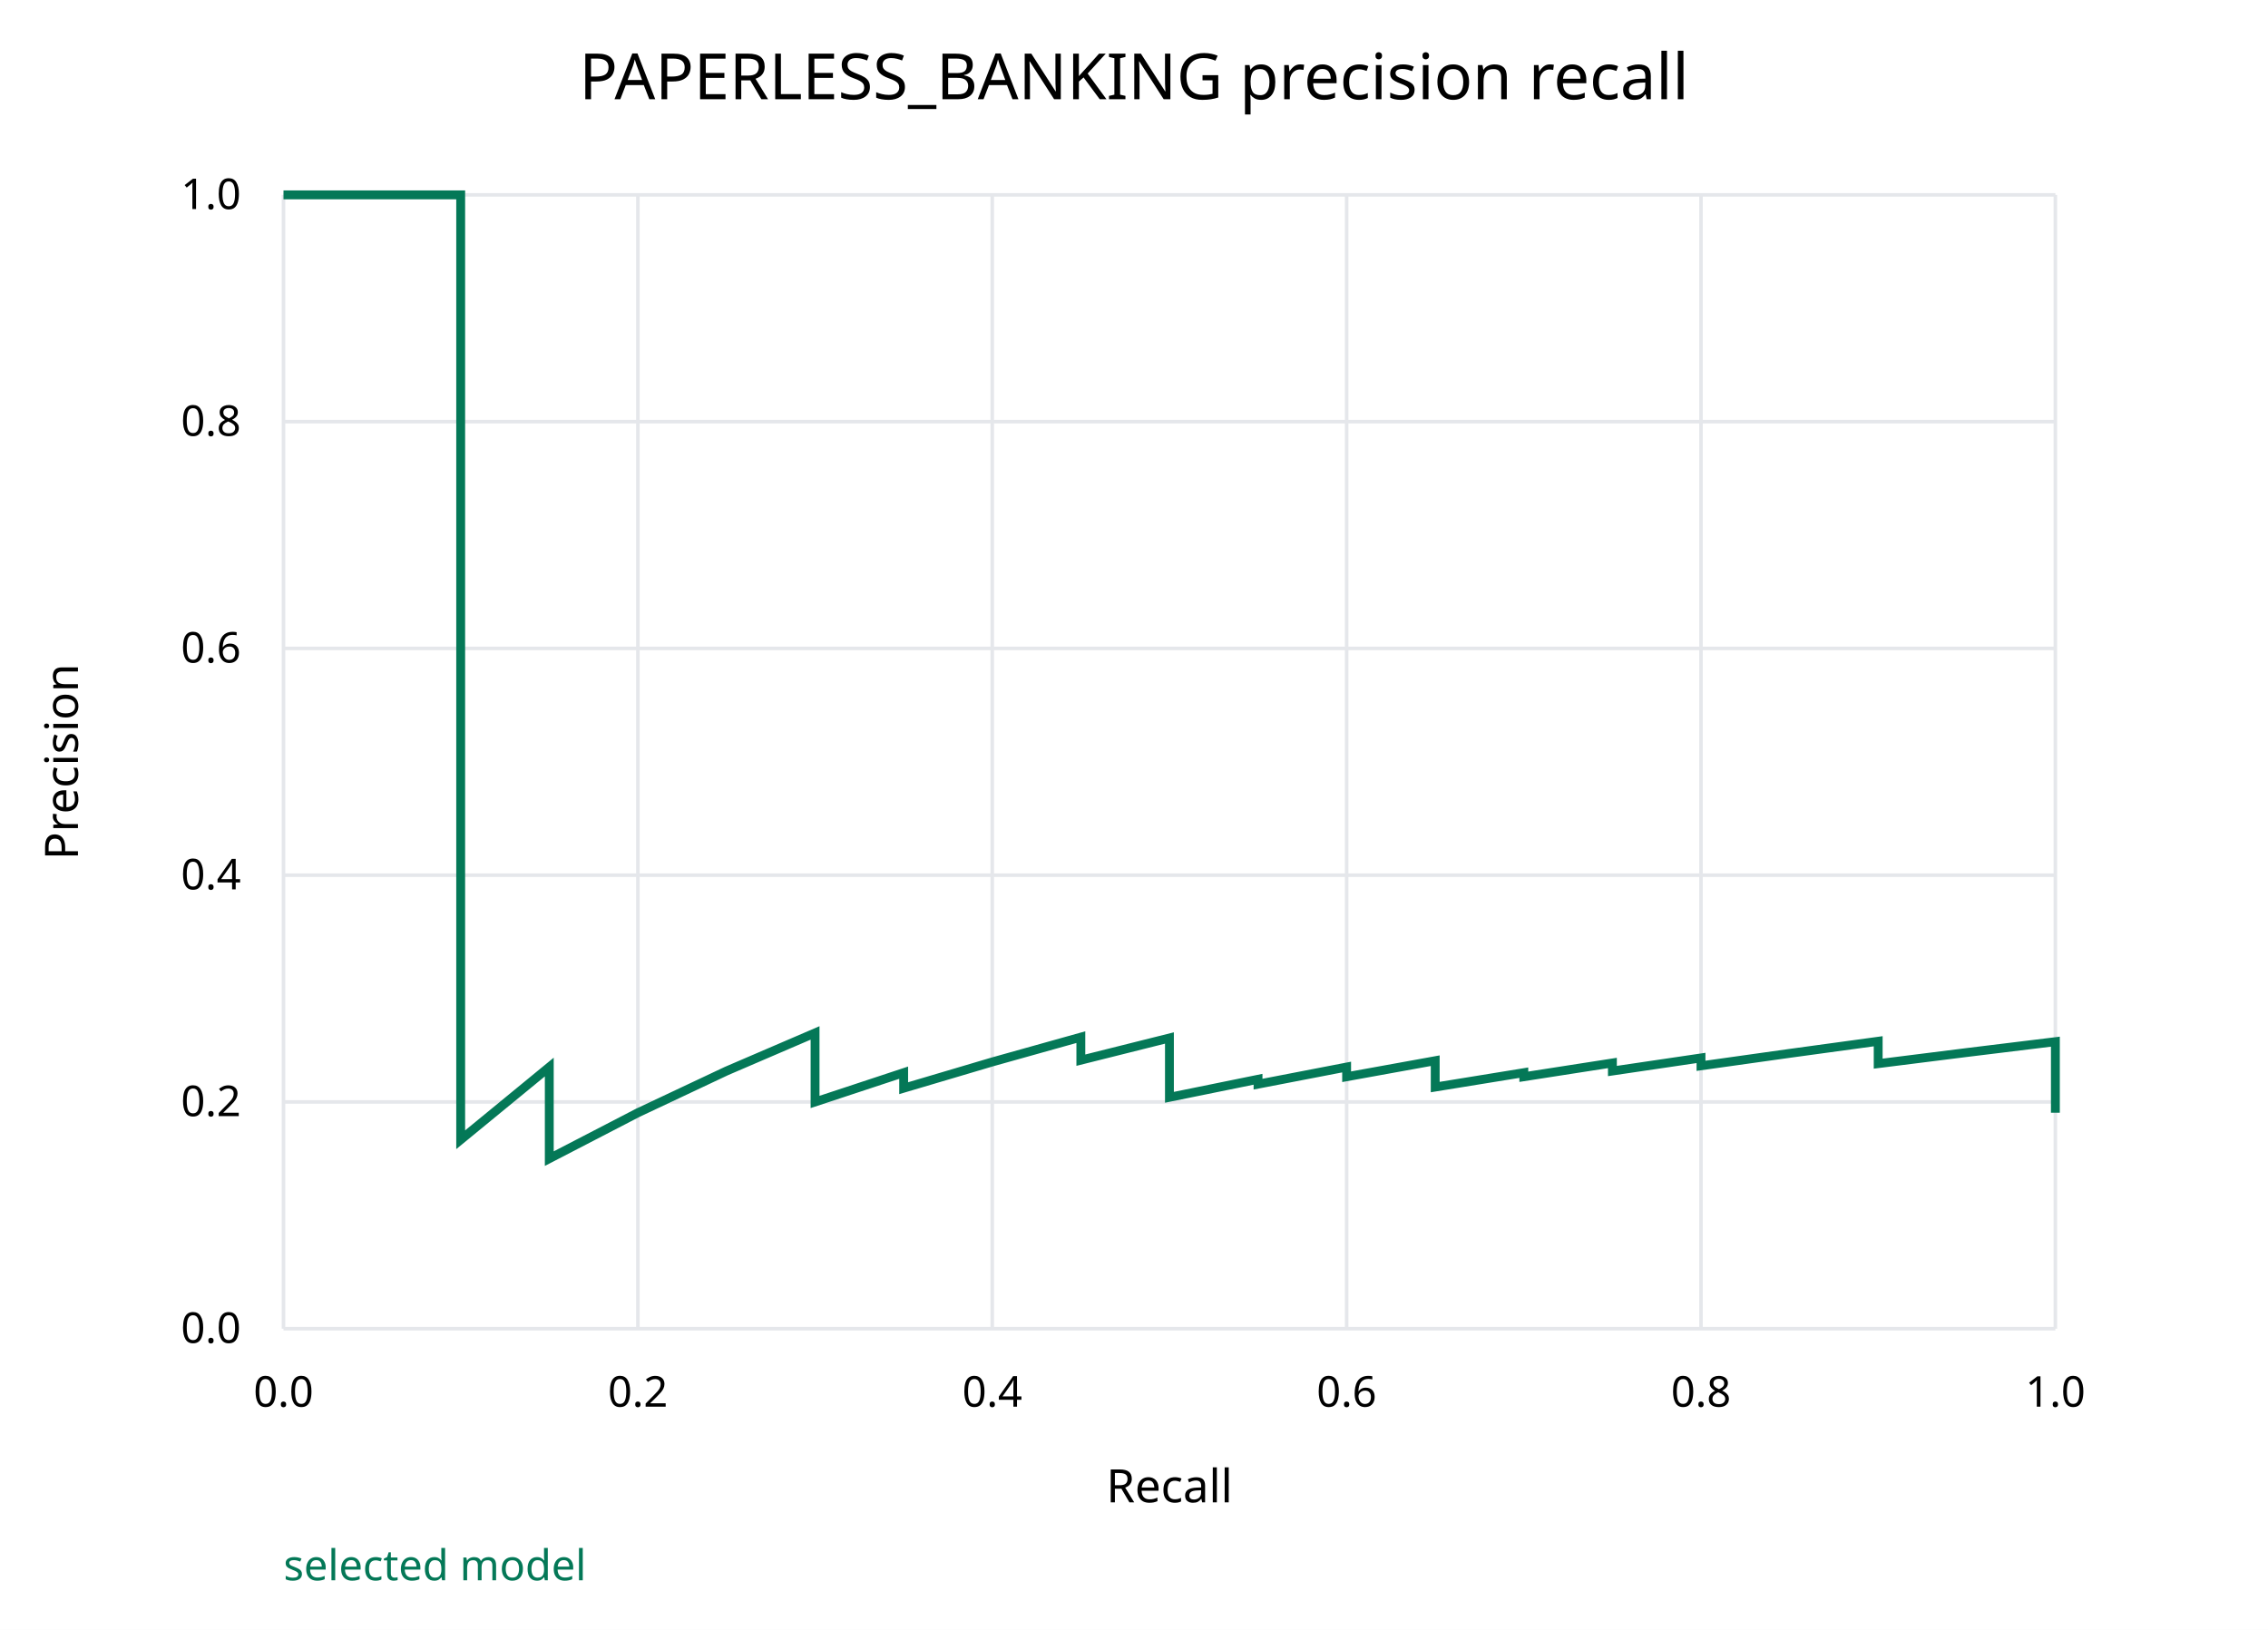
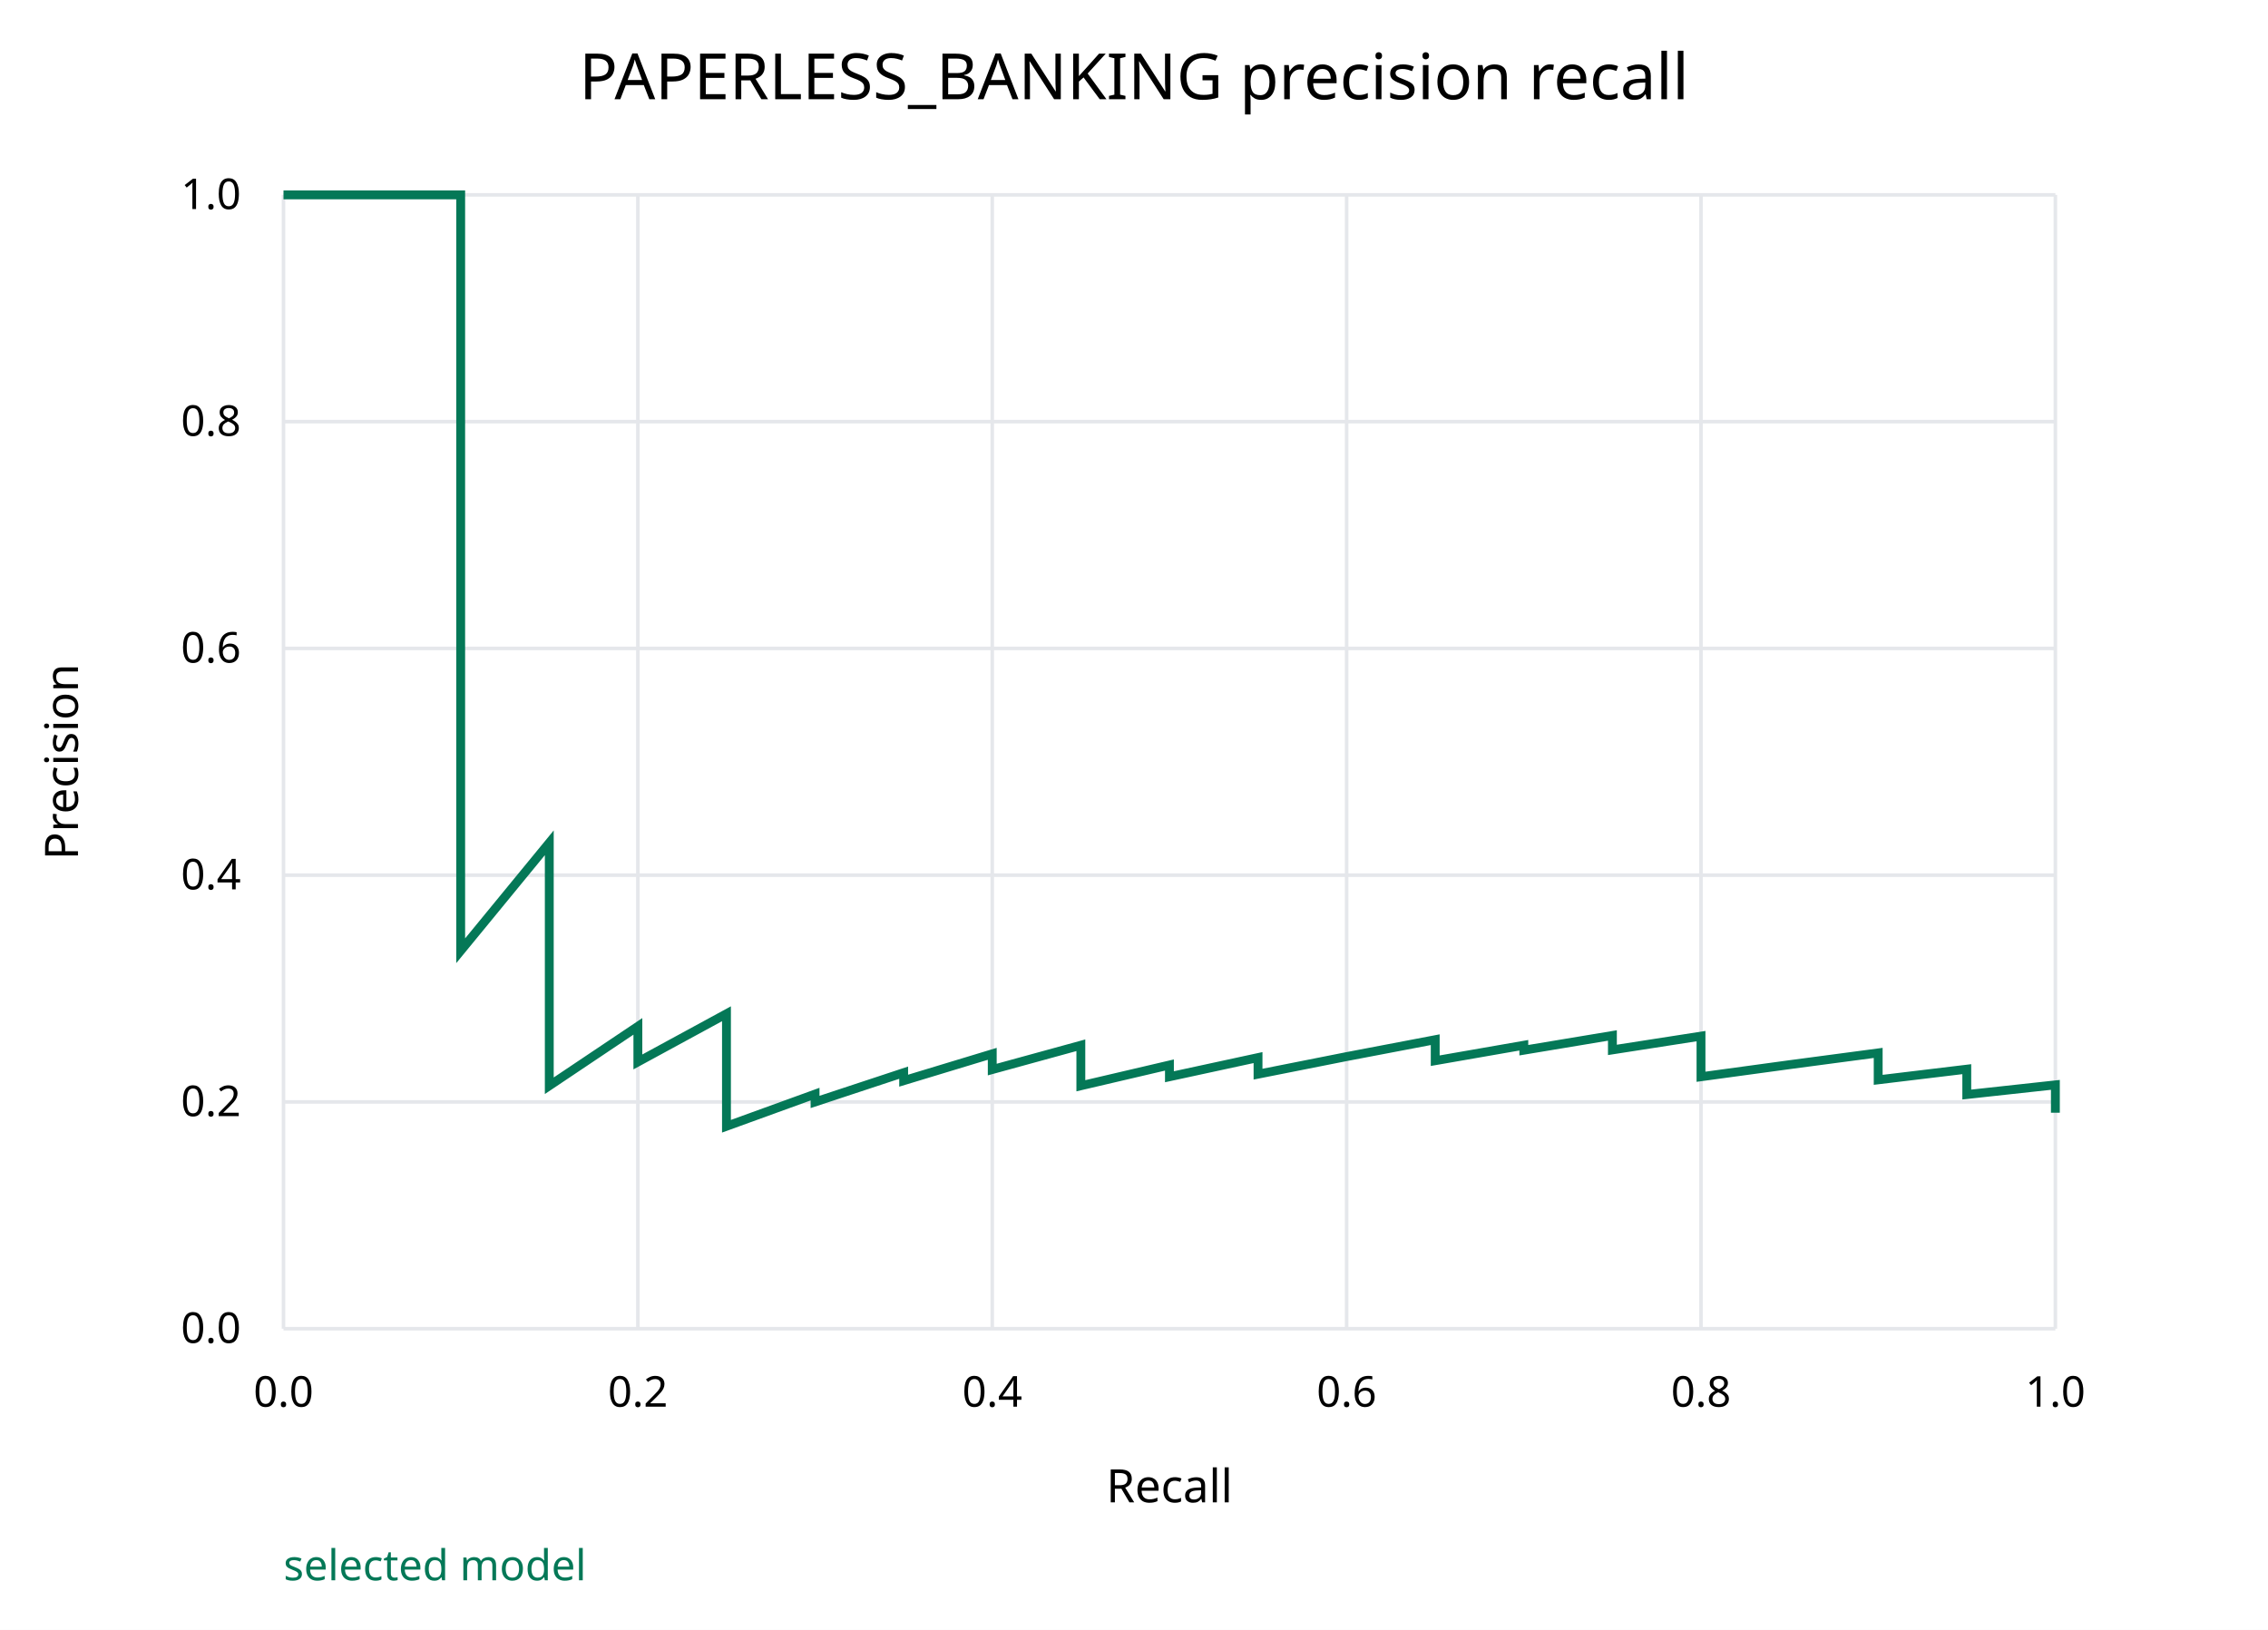
<svg xmlns="http://www.w3.org/2000/svg" width="640" height="460" viewBox="0 0 640 460" role="img" aria-label="PAPERLESS_BANKING precision recall">
  <rect width="100%" height="100%" fill="white" />
  <text x="320" y="28" text-anchor="middle" font-family="sans-serif" font-size="18">PAPERLESS_BANKING precision recall</text>
  <path d="M 80.0 55 V 375 M 80 375.0 H 580" stroke="#e5e7eb" fill="none" />
  <text x="80.0" y="397" text-anchor="middle" font-family="sans-serif" font-size="12">0.0</text>
  <text x="68" y="379.0" text-anchor="end" font-family="sans-serif" font-size="12">0.0</text>
  <path d="M 180.0 55 V 375 M 80 311.0 H 580" stroke="#e5e7eb" fill="none" />
  <text x="180.0" y="397" text-anchor="middle" font-family="sans-serif" font-size="12">0.2</text>
  <text x="68" y="315.0" text-anchor="end" font-family="sans-serif" font-size="12">0.2</text>
  <path d="M 280.0 55 V 375 M 80 247.0 H 580" stroke="#e5e7eb" fill="none" />
  <text x="280.0" y="397" text-anchor="middle" font-family="sans-serif" font-size="12">0.4</text>
  <text x="68" y="251.0" text-anchor="end" font-family="sans-serif" font-size="12">0.4</text>
  <path d="M 380.0 55 V 375 M 80 183.0 H 580" stroke="#e5e7eb" fill="none" />
  <text x="380.0" y="397" text-anchor="middle" font-family="sans-serif" font-size="12">0.6</text>
  <text x="68" y="187.0" text-anchor="end" font-family="sans-serif" font-size="12">0.6</text>
  <path d="M 480.0 55 V 375 M 80 119 H 580" stroke="#e5e7eb" fill="none" />
  <text x="480.0" y="397" text-anchor="middle" font-family="sans-serif" font-size="12">0.8</text>
  <text x="68" y="123" text-anchor="end" font-family="sans-serif" font-size="12">0.8</text>
  <path d="M 580.0 55 V 375 M 80 55.0 H 580" stroke="#e5e7eb" fill="none" />
  <text x="580.0" y="397" text-anchor="middle" font-family="sans-serif" font-size="12">1.0</text>
  <text x="68" y="59.0" text-anchor="end" font-family="sans-serif" font-size="12">1.0</text>
-   <polyline points="580.00,314.05 580.00,313.46 580.00,312.86 580.00,312.25 580.00,311.63 580.00,311.00 580.00,310.35 580.00,309.69 580.00,309.02 580.00,308.33 580.00,307.63 580.00,306.91 580.00,306.18 580.00,305.43 580.00,304.67 580.00,303.89 580.00,303.09 580.00,302.27 580.00,301.44 580.00,300.58 580.00,299.71 580.00,298.81 580.00,297.89 580.00,296.95 580.00,295.99 580.00,295.00 580.00,293.99 555.00,297.05 530.00,300.19 530.00,299.21 530.00,298.20 530.00,297.16 530.00,296.10 530.00,295.00 530.00,293.87 505.00,297.29 480.00,300.80 480.00,299.71 480.00,298.58 455.00,302.27 455.00,301.15 455.00,300.00 430.00,303.89 430.00,302.74 405.00,306.80 405.00,305.67 405.00,304.49 405.00,303.28 405.00,302.02 405.00,300.71 405.00,299.36 380.00,303.89 380.00,302.55 380.00,301.15 355.00,305.98 355.00,304.60 330.00,309.69 330.00,308.33 330.00,306.91 330.00,305.43 330.00,303.89 330.00,302.27 330.00,300.58 330.00,298.81 330.00,296.95 330.00,295.00 330.00,292.95 305.00,299.21 305.00,297.16 305.00,295.00 305.00,292.71 280.00,299.71 255.00,307.12 255.00,305.00 255.00,302.74 230.00,311.00 230.00,308.79 230.00,306.43 230.00,303.89 230.00,301.15 230.00,298.20 230.00,295.00 230.00,291.52 205.00,302.27 180.00,314.05 155.00,327.00 155.00,324.47 155.00,321.67 155.00,318.53 155.00,315.00 155.00,311.00 155.00,306.43 155.00,301.15 130.00,321.67 130.00,316.82 130.00,311.00 130.00,303.89 130.00,295.00 130.00,283.57 130.00,268.33 130.00,247.00 130.00,215.00 130.00,161.67 130.00,55.00 105.00,55.00 80.00,55.00" stroke="#047857" stroke-width="2.5" fill="none" />
+   <polyline points="580.00,314.05 580.00,313.46 580.00,312.86 580.00,312.25 580.00,311.63 580.00,311.00 580.00,310.35 580.00,309.69 580.00,309.02 580.00,308.33 580.00,307.63 580.00,306.91 580.00,306.18 555.00,308.91 555.00,308.19 555.00,307.44 555.00,306.69 555.00,305.91 555.00,305.11 555.00,304.30 555.00,303.47 555.00,302.62 555.00,301.75 530.00,304.76 530.00,303.89 530.00,303.00 530.00,302.09 530.00,301.15 530.00,300.19 530.00,299.21 530.00,298.20 530.00,297.16 505.00,300.48 480.00,303.89 480.00,302.89 480.00,301.86 480.00,300.80 480.00,299.71 480.00,298.58 480.00,297.42 480.00,296.23 480.00,295.00 480.00,293.73 480.00,292.42 455.00,296.31 455.00,295.00 455.00,293.64 455.00,292.24 430.00,296.40 430.00,295.00 405.00,299.36 405.00,297.96 405.00,296.51 405.00,295.00 405.00,293.43 380.00,298.20 355.00,303.16 355.00,301.67 355.00,300.11 355.00,298.48 330.00,303.89 330.00,302.27 330.00,300.58 305.00,306.43 305.00,304.76 305.00,303.00 305.00,301.15 305.00,299.21 305.00,297.16 305.00,295.00 280.00,301.86 280.00,299.71 280.00,297.42 255.00,305.00 255.00,302.74 230.00,311.00 230.00,308.79 205.00,317.86 205.00,315.74 205.00,313.46 205.00,311.00 205.00,308.33 205.00,305.43 205.00,302.27 205.00,298.81 205.00,295.00 205.00,290.79 205.00,286.11 180.00,299.71 180.00,295.00 180.00,289.67 155.00,306.43 155.00,301.15 155.00,295.00 155.00,287.73 155.00,279.00 155.00,268.33 155.00,255.00 155.00,237.86 130.00,268.33 130.00,247.00 130.00,215.00 130.00,161.67 130.00,55.00 105.00,55.00 80.00,55.00" stroke="#047857" stroke-width="2.5" fill="none" />
  <text x="80" y="446" fill="#047857" font-family="sans-serif" font-size="12">selected model</text>
  <text x="330" y="424" text-anchor="middle" font-family="sans-serif" font-size="13">Recall</text>
  <text transform="translate(22 215) rotate(-90)" text-anchor="middle" font-family="sans-serif" font-size="13">Precision</text>
</svg>
